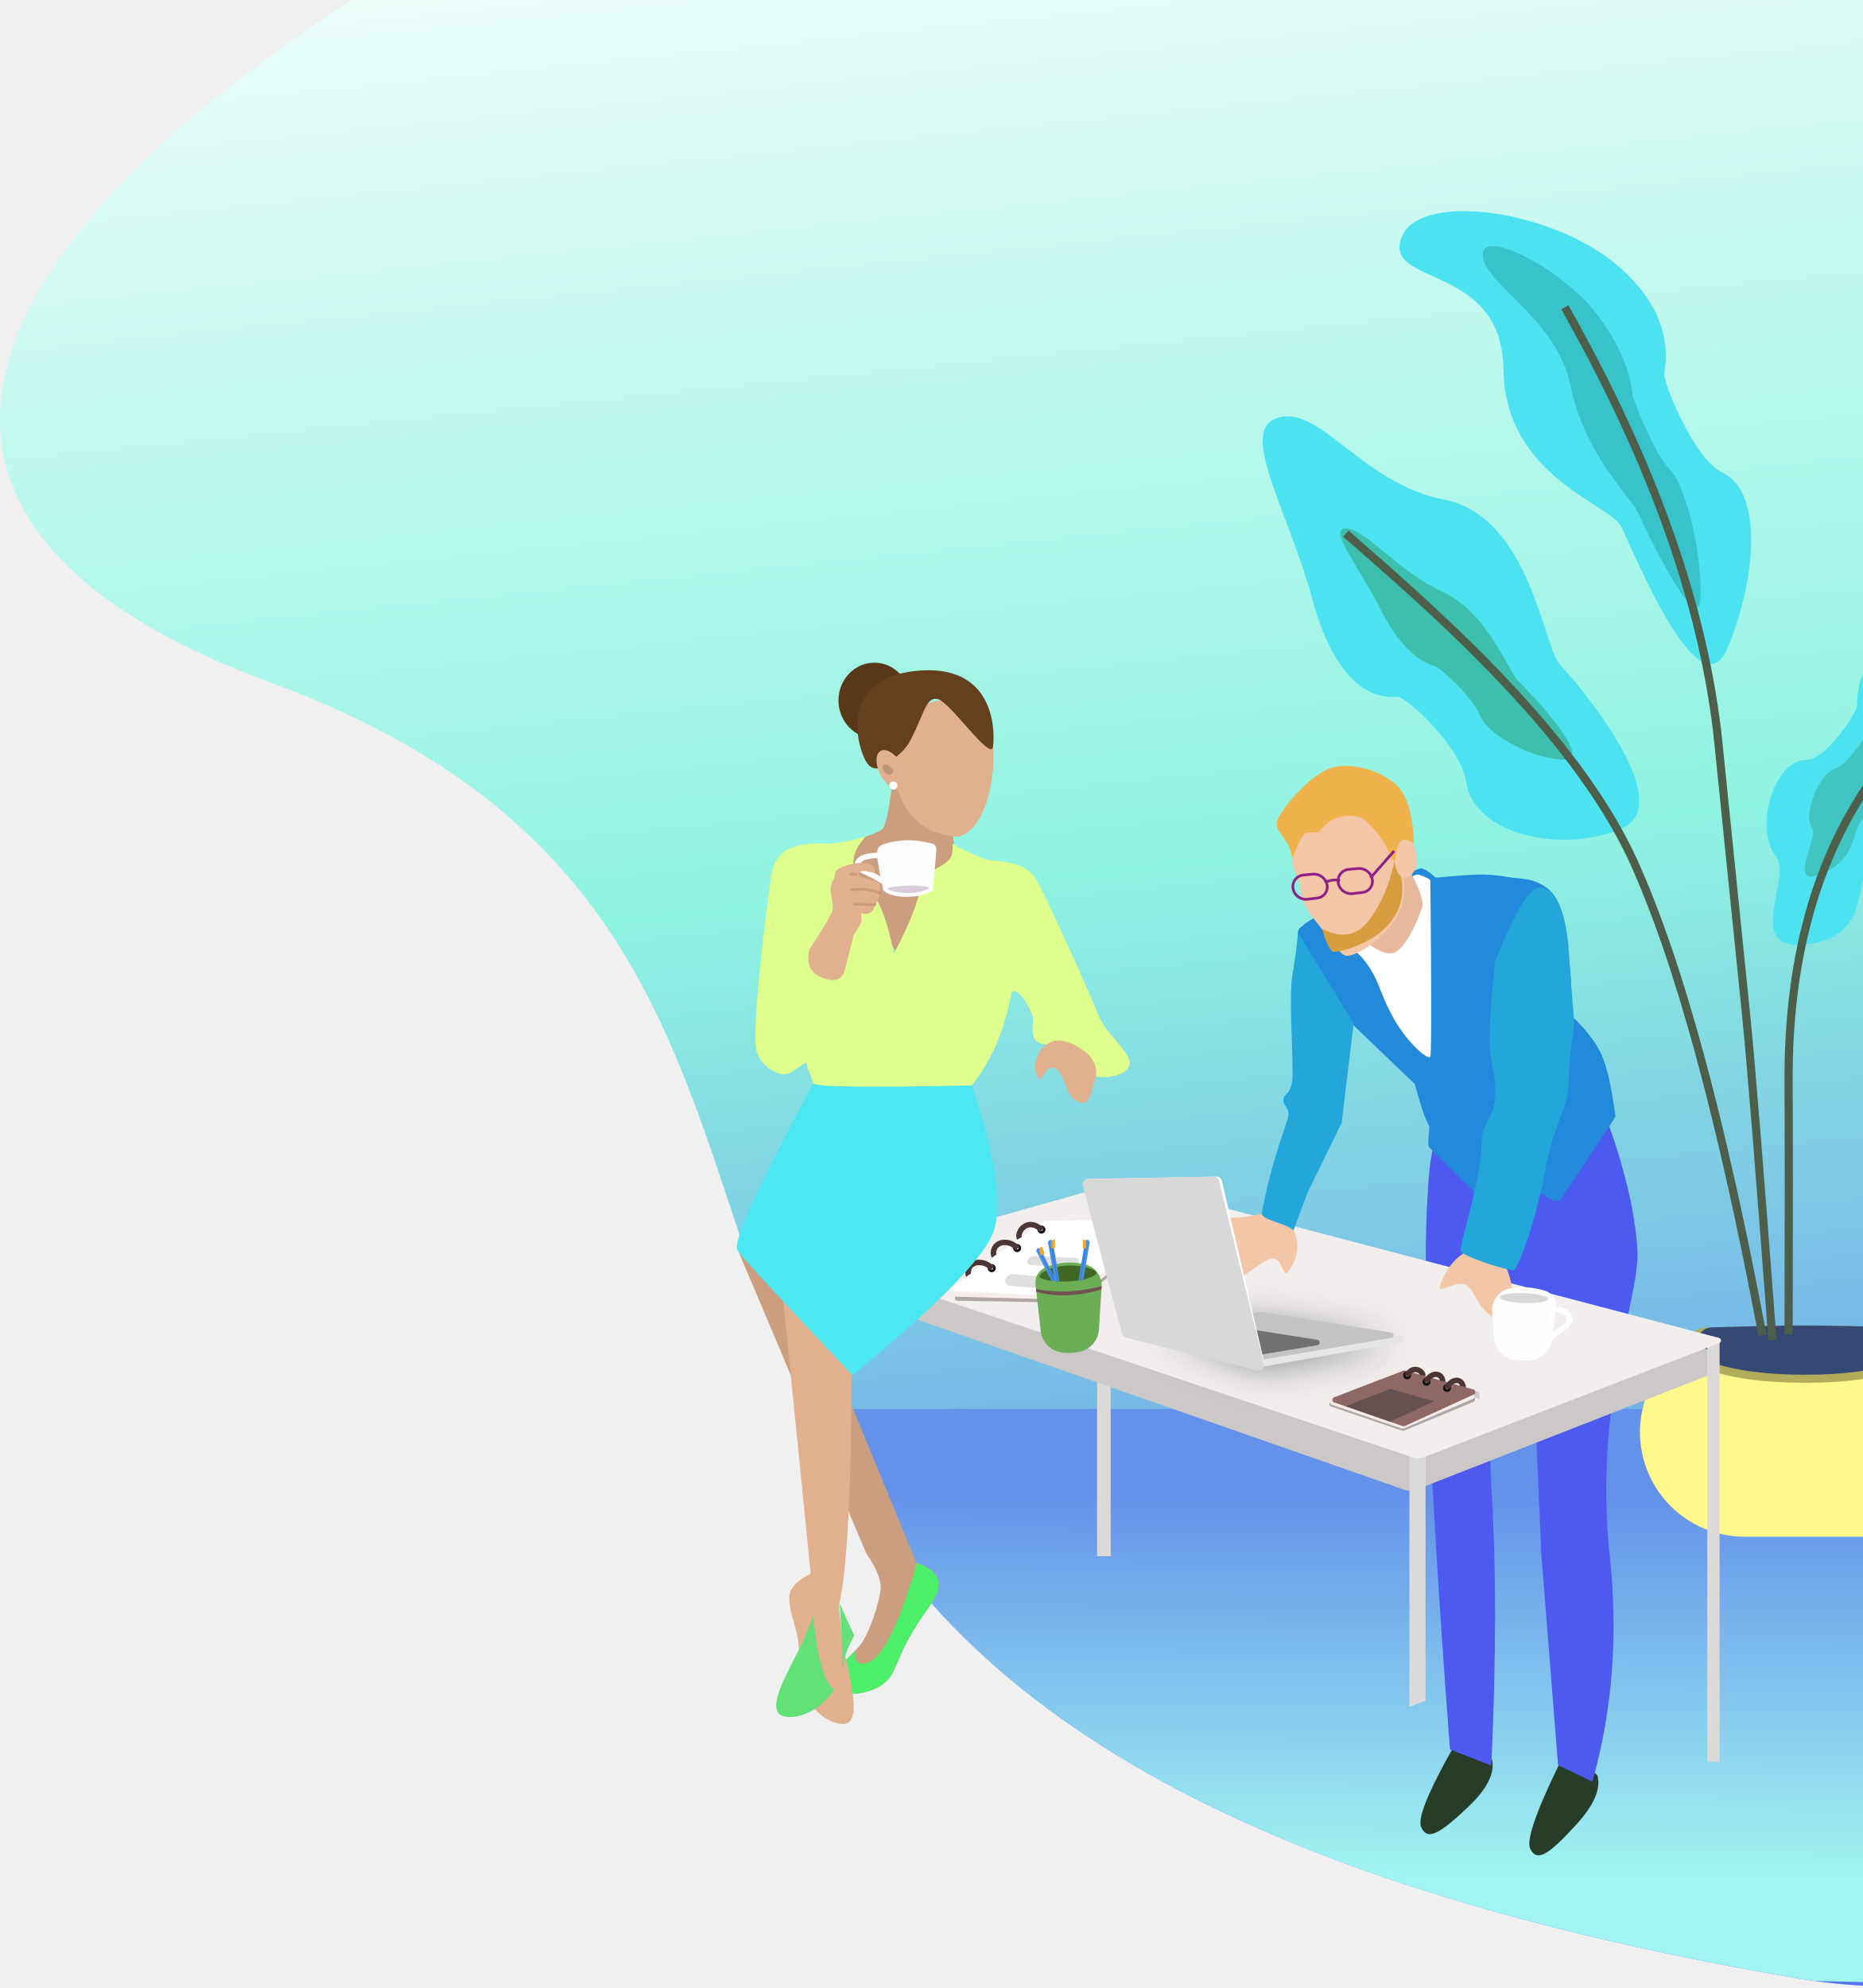
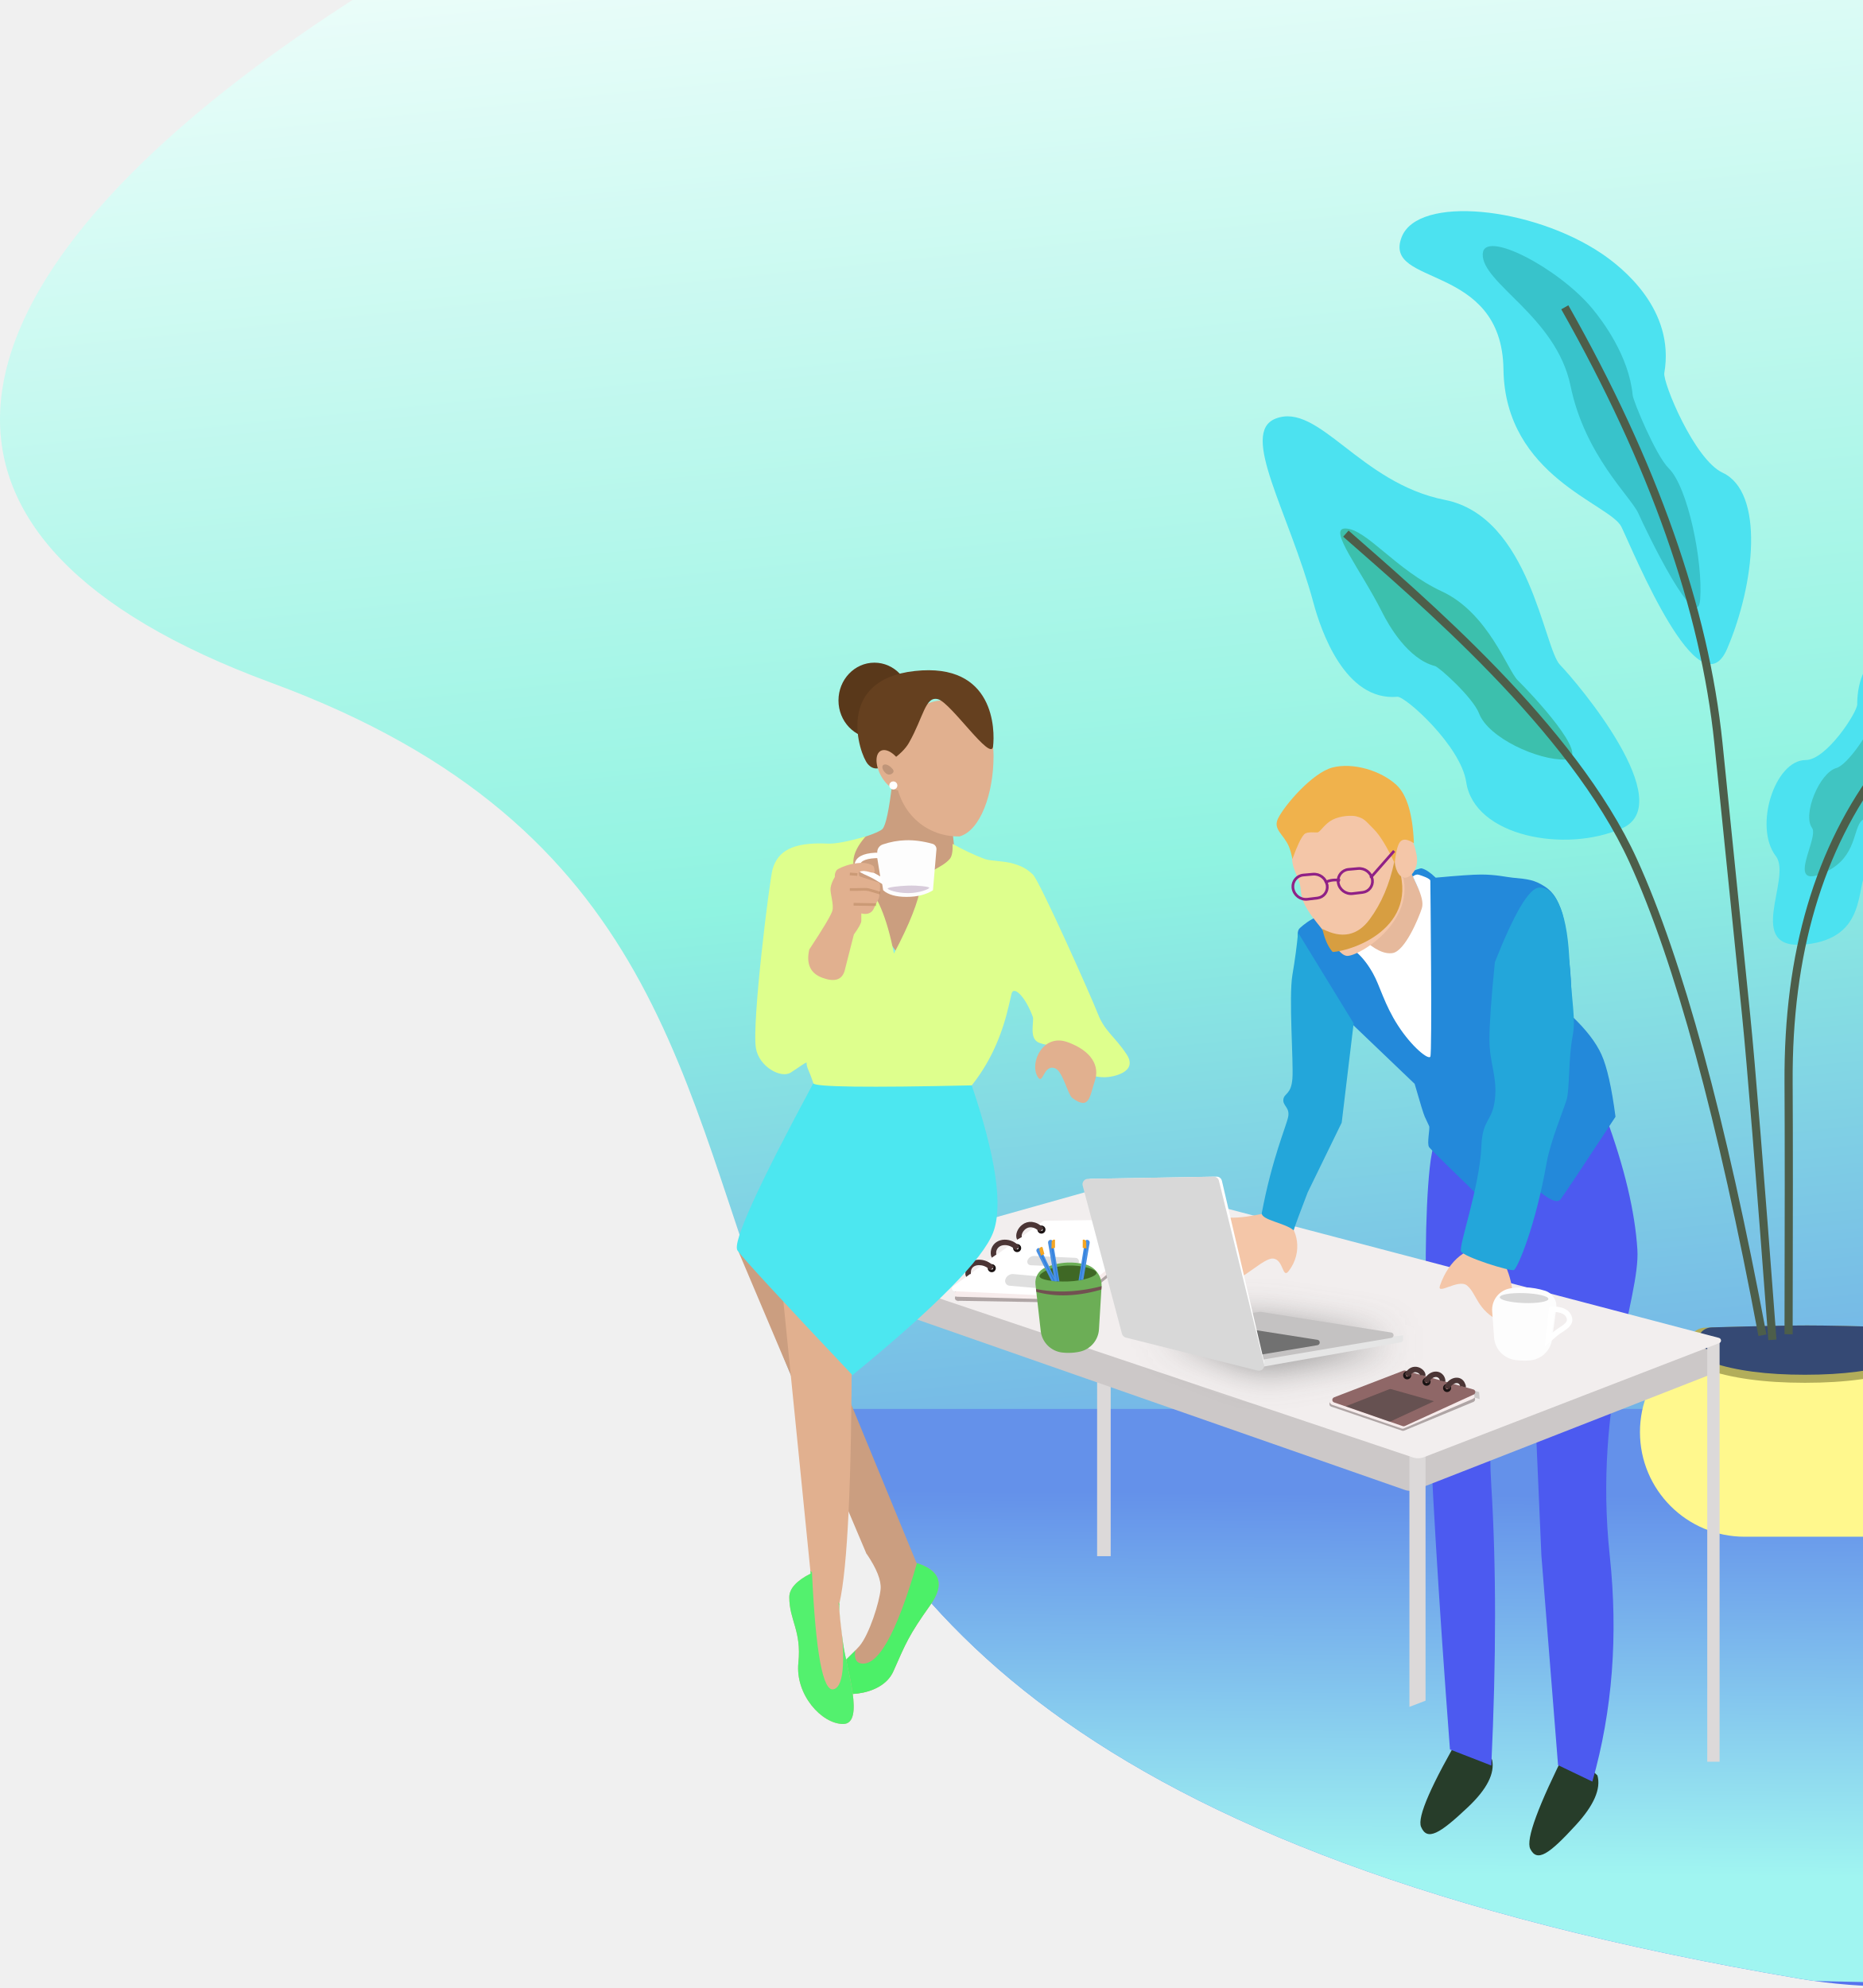
<svg xmlns="http://www.w3.org/2000/svg" xmlns:xlink="http://www.w3.org/1999/xlink" width="686px" height="732px" viewBox="0 0 686 732" version="1.1">
  <defs>
    <linearGradient x1="19.166%" y1="7.735%" x2="40.544%" y2="107.621%" id="linearGradient-1">
      <stop stop-color="#FFFFFF" offset="0%" />
      <stop stop-color="#8FF3E1" offset="45.096%" />
      <stop stop-color="#4C5AF0" offset="100%" />
    </linearGradient>
    <path d="M566.955,0.796 C661.784,-16.504 814.017,254.242 1072.037,220.221 C1633.424,146.201 1441.899,341.422 1676.313,391.566 C2056.284,472.848 1798.261,629.721 1690.659,723.697 C1583.057,817.672 1636.133,983.324 1361.502,824.392 C1086.871,665.459 859.228,927.036 662.39,893.526 C121.849,801.502 388.895,522.849 99.905,416.405 C-188.413,310.209 203.103,67.174 566.955,0.796 Z" id="path-2" />
    <linearGradient x1="51.607%" y1="75.664%" x2="54.798%" y2="14.544%" id="linearGradient-4">
      <stop stop-color="#A0F5F1" offset="0%" />
      <stop stop-color="#6491EA" offset="100%" />
    </linearGradient>
    <path d="M39.081,56.088 C41.482,55.037 42.397,50.093 45.975,41.308 C49.419,32.851 48.62,30.238 48.027,27.078 C47.137,22.332 50.341,17.874 45.658,11.749 C41.604,6.447 36.455,4.419 29.516,4.433 C18.599,4.455 13.772,9.247 10.9,30.087 C8.027,50.927 35.105,57.83 39.081,56.088 Z" id="path-5" />
    <filter x="-20.7%" y="-128.5%" width="142.5%" height="356.8%" filterUnits="objectBoundingBox" id="filter-7">
      <feGaussianBlur stdDeviation="7" in="SourceGraphic" />
    </filter>
    <path d="M6.618,0.611 C8.784,0.131 10.895,-0.066 12.952,0.019 C15.649,0.131 18.333,0.733 21.004,1.825 L21.004,1.825 C23.489,2.84 24.997,5.383 24.697,8.05 L22.766,25.208 C22.299,29.361 19.034,32.646 14.884,33.139 C14.156,33.225 13.388,33.268 12.581,33.268 C11.057,33.268 9.624,33.114 8.281,32.806 L8.281,32.806 C4.389,31.913 1.55,28.562 1.31,24.576 L0.364,8.904 C0.127,4.978 2.778,1.462 6.618,0.611 Z" id="path-8" />
    <path d="M2.301,0.351 L2.301,0.351 C2.799,0.352 3.202,0.757 3.201,1.255 C3.201,1.258 3.201,1.262 3.2,1.265 L3.028,13.324 L1.513,14.284 L1.397,1.261 C1.393,0.763 1.793,0.356 2.291,0.351 C2.295,0.351 2.298,0.351 2.301,0.351 Z" id="path-10" />
    <path d="M2.531,0.434 L2.531,0.434 C3.047,0.448 3.461,0.863 3.472,1.379 L3.776,15.086 L2.096,15.725 L1.64,1.329 C1.625,0.85 2.001,0.449 2.481,0.434 C2.498,0.433 2.514,0.433 2.531,0.434 Z" id="path-12" />
    <path d="M2.494,0.431 L2.494,0.431 C3.009,0.444 3.423,0.86 3.434,1.376 L3.744,15.701 L2.027,16.116 L1.6,1.326 C1.586,0.845 1.964,0.444 2.445,0.431 C2.461,0.43 2.478,0.43 2.494,0.431 Z" id="path-14" />
    <path d="M49.691,14.101 L73.814,0.098 L26.576,111.644 L26.512,111.635 C22.829,117.079 21.121,121.389 21.39,124.565 C21.793,129.344 25.581,141.374 29.215,145.6 C32.85,149.827 42.125,157.021 40.577,160.781 C39.028,164.541 21.187,165.01 16.682,154.845 C12.176,144.679 11.183,141.819 3.083,130.457 C-2.318,122.883 -0.622,117.724 8.169,114.978 L49.691,14.101 Z" id="path-16" />
    <path d="M1.376,33.028 C1.403,84.148 2.919,116.263 5.924,129.374 C6.255,130.819 5.254,139.144 4.566,144.196 C3.323,153.328 -3.571,173.785 4.566,173.785 C12.421,173.785 22.251,163.014 21.035,151.237 C19.82,139.459 24.378,135.591 24.378,127.12 C24.378,123.963 21.756,121.06 16.512,118.41 L28.377,-4.54747351e-13 L1.376,33.028 Z" id="path-18" />
  </defs>
  <g id="Page-1" stroke="none" stroke-width="1" fill="none" fill-rule="evenodd">
    <g id="Custom-Preset-Copy-17" transform="translate(-338, 0)">
      <g id="illustration" transform="translate(1276.5, 283.5) scale(-1, 1) translate(-1276.5, -283.5) translate(338, -165)">
        <g id="Rectangle" transform="translate(938.5, 448.5) scale(-1, 1) translate(-938.5, -448.5) ">
          <mask id="mask-3" fill="white">
            <use xlink:href="#path-2" />
          </mask>
          <use id="Mask" fill="url(#linearGradient-1)" xlink:href="#path-2" />
          <polygon fill="url(#linearGradient-4)" mask="url(#mask-3)" points="-162.516 683.779 1412.191 683.779 1476.15 911.281 -162.516 877.117" />
        </g>
        <g id="plant" transform="translate(1113, 211)">
          <g id="pot" transform="translate(38.92643, 442.0427)">
            <path d="M38.526,0.741 L82.651,0.741 C103.929,0.741 121.177,17.989 121.177,39.267 L121.177,39.267 C121.177,60.544 103.929,77.792 82.651,77.792 L38.526,77.792 C17.249,77.792 2.60569801e-15,60.544 0,39.267 L0,39.267 C-2.60569801e-15,17.989 17.249,0.741 38.526,0.741 Z" id="Rectangle" fill="#FFF88D" />
            <path d="M24.352,0.8 C40.379,0.267 52.129,0 59.602,0 C67.148,0 79.685,0.272 97.213,0.815 L97.213,0.815 C100.655,0.922 103.39,3.743 103.39,7.186 L103.39,7.186 C103.39,11.162 100.892,14.708 97.149,16.047 C87.704,19.426 75.46,21.115 60.416,21.115 C45.357,21.115 33.104,19.422 23.656,16.037 L23.656,16.037 C19.957,14.712 17.575,11.108 17.803,7.186 L17.803,7.186 C18.008,3.685 20.846,0.916 24.352,0.799 Z" id="Rectangle-Copy-6" fill="#B2AD5A" />
            <path d="M26.79,0.699 C41.765,0.233 52.728,0 59.679,0 C66.692,0 78.381,0.237 94.745,0.712 L94.745,0.712 C97.702,0.798 100.054,3.219 100.054,6.178 L100.054,6.178 C100.054,9.558 97.905,12.564 94.707,13.657 C85.944,16.653 74.519,18.152 60.43,18.152 C46.33,18.152 34.898,16.651 26.133,13.651 L26.133,13.651 C22.974,12.569 20.929,9.509 21.137,6.178 L21.137,6.178 C21.326,3.166 23.774,0.793 26.79,0.699 Z" id="Rectangle-Copy-7" fill="#354974" />
          </g>
          <g id="leafs">
            <g id="Group-5" transform="translate(0, 160)">
              <path d="M48.533,144.395 C64.313,161.326 68.258,129.06 78.132,127.076 C91.368,124.417 101.718,100.66 93.079,93.15 C87.327,88.15 90.277,67.455 92.2,65.242 C104.906,50.627 96.661,36.981 93.058,32.243 C81.051,16.46 77.104,-5.306 66.136,3.857 C53.211,14.654 62.673,20.207 47.322,37.866 C31.972,55.525 64.165,46.939 48.217,72.974 C32.27,99.009 49.828,102.624 49.392,108.916 C48.896,116.071 32.752,127.465 48.533,144.395 Z" id="Oval-Copy" fill="#4CE2F0" transform="translate(70.26987, 75.48585) rotate(-41) translate(-70.26987, -75.48585) " />
              <path d="M60.406,119.69 C66.79,131.717 69.589,109.965 73.999,108.958 C79.909,107.608 85.246,91.849 81.693,86.458 C79.327,82.868 81.307,68.931 82.226,67.496 C88.298,58.018 85.121,48.478 83.692,45.141 C78.93,34.022 77.911,19.122 72.784,24.961 C66.742,31.841 70.721,35.933 63.386,47.385 C56.05,58.837 70.496,54.118 62.622,71.231 C54.748,88.344 62.353,91.399 61.954,95.653 C61.5,100.489 54.022,107.664 60.406,119.69 Z" id="Oval-Copy-2" fill="#D7DECE" style="mix-blend-mode: multiply;" transform="translate(71.82262, 73.47714) rotate(-41) translate(-71.82262, -73.47714) " />
            </g>
            <g id="leaf" transform="translate(176.2265, 112.0747) rotate(18) translate(-176.2265, -112.0747) translate(126.7265, 11.07475)">
              <path d="M60.557,194.433 C79.646,176.752 96.627,147.415 85.389,134.513 C77.906,125.922 78.733,95.237 80.732,92.249 C93.937,72.509 82.374,50.422 77.479,42.619 C61.169,16.623 24.537,-4.592 12.69,7.236 C-1.27,21.174 42.738,30.563 27.159,66.941 C11.58,103.319 42.956,128.181 43.252,137.595 C43.589,148.299 41.467,212.114 60.557,194.433 Z" id="Oval-Copy-3" fill="#4CE2F0" transform="translate(49.44997, 100.6931) scale(-1, 1) rotate(-6) translate(-49.44997, -100.6931) " />
              <path d="M52.156,173.436 C58.76,161.156 64.867,133.88 61.202,124.601 C58.761,118.423 59.334,96.702 60.036,94.611 C64.677,80.798 60.99,65.01 59.414,59.422 C54.165,40.806 34.857,16.416 30.75,24.643 C25.91,34.337 46.118,56.646 40.518,82.212 C34.918,107.778 44.228,128.517 44.238,135.188 C44.25,142.773 45.552,185.716 52.156,173.436 Z" id="Oval-Copy-6" fill="#BCDCD8" style="mix-blend-mode: multiply;" transform="translate(46.14893, 99.31449) scale(-1, 1) rotate(-6) translate(-46.14893, -99.31449) " />
            </g>
            <g id="Group-6" transform="translate(233.5, 189) rotate(13) translate(-233.5, -189) translate(134, 87)">
              <path d="M120.436,196.423 C139.752,184.351 153.423,153.016 138.471,139.325 C128.514,130.208 124.754,102.99 126.602,100.712 C138.811,85.661 122.072,63.711 115.223,55.8 C92.404,29.441 78.583,-1.955 66.727,6.301 C52.756,16.029 69.101,45.263 56.708,74.698 C44.316,104.134 81.556,135.326 83.344,143.783 C85.378,153.399 101.12,208.495 120.436,196.423 Z" id="Oval-Copy-4" fill="#4CE2F0" transform="translate(99.50428, 101.5497) rotate(43) translate(-99.50428, -101.5497) " />
              <path d="M106.479,164.394 C112.423,156.207 115.747,136.399 110.254,128.571 C106.596,123.358 104.294,106.77 104.819,105.296 C108.288,95.558 101.882,82.722 99.302,78.128 C90.707,62.821 84.904,44.062 81.288,49.606 C77.028,56.14 83.585,73.471 80.612,92.061 C77.639,110.65 91.208,128.36 92.129,133.489 C93.176,139.322 100.536,172.58 106.479,164.394 Z" id="Oval-Copy-5" fill="#C9D9B8" style="mix-blend-mode: multiply;" transform="translate(96.42467, 107.1471) rotate(43) translate(-96.42467, -107.1471) " />
            </g>
            <path d="M105.372,445.27 C105.259,402.565 105.259,371.652 105.372,352.532 C105.654,305.073 94.197,266.229 71,236" id="Path-56" stroke="#4D5E4A" stroke-width="3" />
            <path d="M111.328,447.343 C115.953,385.71 119.173,345.93 120.986,328.004 C125.071,287.627 128.48,254.149 131.215,227.571 C136.293,178.218 155.147,124.742 187.776,67.145" id="Path-57" stroke="#4D5E4A" stroke-width="3" />
            <path d="M115,445.637 C129.977,365.942 145.829,307.729 162.555,271 C185,221.714 241.436,174.236 268.401,150.491" id="Path-55" stroke="#4D5E4A" stroke-width="3" />
          </g>
        </g>
        <rect id="Rectangle-Copy-3" fill="#DCD9D9" x="1468" y="601" width="5" height="137" />
        <rect id="Rectangle-Copy-4" fill="#DCD9D9" x="1570" y="631" width="5" height="137" />
        <g id="shoes" transform="translate(1286, 800)" fill="#273D2A">
          <path d="M9.266,36.078 C16.94,48.611 20.676,52.457 24.127,47.936 C26.428,44.921 24.321,31.89 17.806,8.843 L4.991,16.684 C2.725,21.259 4.15,27.723 9.266,36.078 Z" id="Path-58" transform="translate(14.48778, 29.30234) rotate(-11) translate(-14.48778, -29.30234) " />
          <path d="M48.452,29.252 C56.015,41.549 59.728,45.299 63.268,40.749 C65.629,37.715 63.683,24.822 57.433,2.069 L44.409,10.083 C42.062,14.663 43.41,21.053 48.452,29.252 Z" id="Path-58-Copy" transform="translate(53.76488, 22.34161) rotate(-15) translate(-53.76488, -22.34161) " />
        </g>
        <path d="M1285.652,576.243 C1278.806,594.831 1274.939,611.116 1274.053,625.096 C1272.926,642.861 1290.322,680.786 1284.228,737.794 C1281.087,767.188 1283.221,794.923 1290.63,821 L1303.264,814.938 L1309.395,737.794 L1313.52,642.956 C1324.913,659.455 1329.688,682.485 1327.845,712.044 C1326.002,741.603 1326.002,775.948 1327.845,815.078 L1343.07,809.159 C1351.45,698.622 1353.932,627.234 1350.516,594.995 C1347.1,562.755 1325.479,556.505 1285.652,576.243 Z" id="pants" fill="#4C5AF0" />
        <g id="table" transform="translate(1241, 600)">
          <path d="M7.047,71.479 L114.547,113.522 C115.881,114.044 117.359,114.071 118.711,113.599 L311.615,46.198 C314.743,45.105 316.393,41.683 315.3,38.555 C314.63,36.637 313.036,35.189 311.063,34.706 L223.467,13.254 C222.562,13.032 221.618,13.024 220.709,13.231 L7.047,61.837 L7.047,71.479 Z" id="Path-51-Copy" fill="#CCC8C8" />
          <path d="M114.022,94.494 L114.022,94.494 C115.661,94.494 116.989,95.822 116.989,97.461 L116.989,193.481 L111.055,191.206 L111.055,97.461 C111.055,95.822 112.383,94.494 114.022,94.494 Z" id="Rectangle" fill="#DCD9D9" />
          <rect id="Rectangle-Copy-2" fill="#DCD9D9" transform="translate(5.049584, 136.0245) scale(-1, 1) translate(-5.049584, -136.0245) " x="2.776" y="58.364" width="4.546" height="155.322" />
          <path d="M2.884,59.529 L111.656,101.544 C112.961,102.048 114.401,102.081 115.728,101.635 L310.55,36.206 C313.691,35.152 315.383,31.75 314.328,28.608 C313.696,26.727 312.174,25.28 310.264,24.743 L223.829,0.442 C222.801,0.152 221.714,0.143 220.68,0.415 L2.99,57.629 C2.456,57.769 2.137,58.316 2.277,58.85 C2.359,59.161 2.585,59.413 2.884,59.529 Z" id="Path-51" fill="#F2EEEE" />
        </g>
        <g id="beard-man" transform="translate(1282, 447)">
          <path d="M59.271,203.939 C68.638,207.541 63.275,197.34 62.979,193.102 C62.682,188.863 58.493,177.141 52.001,177.144 C45.509,177.147 38.94,182.41 36.218,192.311 C35.132,196.259 42.703,189.324 46.076,191.593 C49.884,194.155 50.327,200.5 59.271,203.939 Z" id="left-hand" fill="#F4C6A8" transform="translate(50.44324, 190.9197) scale(-1, 1) rotate(4) translate(-50.44324, -190.9197) " />
          <path d="M135.43,189.617 C141.503,181.559 156.13,180.192 147.225,173.965 C138.32,167.738 137.162,161.525 130.687,161.502 C124.211,161.48 117.362,167.306 117.393,176.025 C117.407,180.121 121.461,173.676 124.835,175.965 C128.643,178.549 129.577,197.384 135.43,189.617 Z" id="right-hand" fill="#F4C6A8" transform="translate(133.7102, 176.4924) rotate(-37) translate(-133.7102, -176.4924) " />
          <path d="M96.554,95.586 L116.616,65.762 C117.329,62.942 117.329,61.029 116.616,60.022 C116.426,59.752 114.263,57.785 111.929,56.494 C101.185,50.549 73.259,37.344 71.517,37.738 C70.103,38.059 68.369,39.202 66.316,41.167 C58.22,40.41 52.679,40.025 49.691,40.014 C44.145,39.994 40.142,40.973 38.014,41.167 C32.242,41.691 29.947,42.002 26.255,44.358 C22.563,46.715 21.414,49.81 20.359,52.435 C18.26,57.655 18.767,63.01 17.932,67.097 C16.677,73.238 16.147,81.531 16.342,91.975 C10.978,97.04 7.282,101.826 5.254,106.335 C3.226,110.843 1.511,118.465 0.108,129.201 C11.93,147.215 18.68,157.355 20.359,159.622 C22.038,161.888 27.639,158.06 37.164,148.136 L44.682,164.043 C60.098,149.118 68.116,141.236 68.734,140.399 C69.662,139.143 68.341,133.454 68.734,132.64 C69.128,131.826 69.662,130.68 70.339,129.201 C70.791,128.215 72.036,124.174 74.073,117.079 L96.554,95.586 Z" id="sweater" fill="#2389DA" />
          <polygon id="neck" fill="#E6B99C" points="75.466 39.138 70.611 49.577 73.038 67.419 88 75.266 104.477 59.22" />
          <g id="Path-47" transform="translate(67.92345, 12.22662)">
            <path d="M6.813,28.508 C6.029,27.877 5.312,27.657 4.661,27.85 C3.684,28.138 0.368,29.221 0.368,30.066 C0.368,30.91 -0.354,93.582 0.368,94.849 C1.091,96.116 7.202,91.236 12.293,83.359 C17.384,75.482 18.859,68.849 21.538,64.097 C23.323,60.929 25.288,58.397 27.431,56.501 L25.343,51.347 C21.001,55.41 17.307,57.194 14.261,56.7 C9.692,55.959 4.661,43.871 3.495,40.208 C2.868,38.241 3.596,35.456 5.398,31.592 C5.688,30.97 6.16,29.942 6.813,28.508 Z" id="Path-48" fill="#FFFFFF" />
            <mask id="mask-6" fill="white">
              <use xlink:href="#path-5" />
            </mask>
            <use id="Mask" fill="#F4C6A8" transform="translate(29.62013, 30.38982) rotate(17) translate(-29.62013, -30.38982) " xlink:href="#path-5" />
            <path d="M13.434,22.884 C13.575,23.033 13.656,23.152 13.675,23.241 C15.413,31.356 18.364,38.418 22.753,44.333 C27.214,50.346 33.003,51.5 40.12,47.795 C38.732,54.155 36.091,57.86 32.196,58.91 C26.353,60.485 23.114,57.19 18.83,53.535 C14.545,49.881 10.31,41.286 8.958,37.563 C7.606,33.84 9.5,31.711 10.299,29.092 C10.831,27.347 11.876,25.277 13.434,22.884 Z" fill="#D79E41" mask="url(#mask-6)" />
          </g>
          <path d="M77.571,41.191 C79.735,41.191 81.489,37.873 81.489,33.781 C81.488,29.688 79.733,26.371 77.569,26.37 C75.405,26.37 74.58,27.262 73.409,32.536 C72.239,37.81 75.407,41.19 77.571,41.191 Z" id="Oval" fill="#F4C6A8" transform="translate(77.32296, 33.78044) rotate(-1) translate(-77.32296, -33.78044) " />
          <path d="M119.08,34.297 C119.5,32.224 119.965,30.618 120.472,29.48 C122.41,25.132 126.315,23.343 124.374,19.376 C122.006,14.537 111.739,2.519 104.303,0.594 C96.867,-1.332 86.515,1.687 80.753,7.051 C76.912,10.627 74.776,17.771 74.345,28.483 C76.479,27.073 78.074,26.801 79.131,27.67 C80.187,28.538 80.949,31.273 81.414,35.875 C84.249,29.812 86.802,25.634 89.073,23.342 C92.479,19.904 92.642,19.376 95.588,18.583 C97.131,18.167 101.293,18.294 104.303,19.832 C107.037,21.23 108.657,24.01 109.634,24.453 C110.181,24.702 113.603,24.007 114.74,25.194 C115.876,26.381 117.323,29.415 119.08,34.297 Z" id="Path-45" fill="#F0B24C" />
          <path d="M44.52,72.248 C37.373,54.219 31.966,45.08 28.298,44.831 C22.795,44.458 18.088,52.435 17.153,70.394 C16.217,88.353 14.628,92.922 15.924,99.665 C17.471,107.711 16.984,119.179 18.088,122.846 C19.192,126.513 24.095,138.374 25.464,146.127 C29.684,170.03 36.25,184.985 37.498,185.622 C38.745,186.26 56.01,180.838 56.981,178.768 C57.952,176.698 50.111,155.197 49.48,139.858 C49.069,129.879 45.498,131.124 44.52,122.846 C43.541,114.568 46.529,109.558 46.529,100.777 C46.529,94.923 45.859,85.413 44.52,72.248 Z" id="Path-49" fill="#23A6DA" />
          <path d="M116.996,61.402 C117.45,66.286 118.145,71.467 119.081,76.947 C120.486,85.167 118.642,109.048 119.081,115.091 C119.521,121.133 122.165,120.472 122.417,122.846 C122.669,125.22 119.977,125.761 120.639,129.201 C121.302,132.64 126.496,144.23 130.383,164.735 C130.383,167.275 121.666,168.327 118.622,171.023 C118.003,169.028 116.281,164.369 113.455,157.044 L100.932,131.366 L96.534,94.806 L116.996,61.402 Z" id="right-arm" fill="#23A6DA" />
          <g id="glasses" transform="translate(81.35885, 31.1223)" stroke="#8F2186">
            <path d="M13.065,6.817 L16.593,6.761 C18.933,6.724 20.86,8.591 20.898,10.931 C20.899,11.044 20.897,11.157 20.889,11.27 L20.889,11.27 C20.725,13.836 18.575,15.821 16.005,15.782 L12.288,15.725 C10.029,15.691 8.225,13.831 8.259,11.572 C8.261,11.472 8.266,11.372 8.275,11.273 L8.275,11.273 C8.496,8.78 10.563,6.857 13.065,6.817 Z" id="Rectangle" transform="translate(14.57837, 11.27154) rotate(6) translate(-14.57837, -11.27154) " />
            <path d="M29.712,8.897 L33.239,8.84 C35.579,8.803 37.507,10.67 37.544,13.01 C37.546,13.123 37.543,13.236 37.536,13.349 L37.536,13.349 C37.371,15.915 35.222,17.9 32.651,17.861 L28.935,17.805 C26.675,17.77 24.871,15.91 24.906,13.651 C24.907,13.551 24.912,13.451 24.921,13.352 L24.921,13.352 C25.142,10.859 27.21,8.936 29.712,8.897 Z" id="Rectangle-Copy-5" transform="translate(31.22491, 13.35079) rotate(6) translate(-31.22491, -13.35079) " />
            <path d="M20.17,10.943 C21.428,11.606 24.074,12.039 25.766,11.309" id="Path-2" transform="translate(22.96797, 11.31574) scale(1, -1) rotate(-12) translate(-22.96797, -11.31574) " />
            <path d="M8.998,10.139 L0.259,0.206 L8.998,10.139 Z" id="Path-53" />
          </g>
        </g>
        <g id="cup" transform="translate(1313.5, 652.5) scale(-1, 1) translate(-1313.5, -652.5) translate(1299, 639)">
          <path d="M7.185,0.378 C9.072,0.075 10.915,-0.046 12.716,0.016 C15.124,0.098 17.521,0.51 19.908,1.25 L19.908,1.25 C22.71,2.118 24.472,4.884 24.077,7.79 L22.529,19.163 C21.961,23.331 18.583,26.55 14.392,26.915 C13.743,26.972 13.063,27 12.352,27 C11.095,27 9.901,26.912 8.769,26.735 L8.769,26.735 C4.631,26.09 1.485,22.675 1.18,18.498 L0.476,8.859 C0.174,4.72 3.087,1.036 7.185,0.378 Z" id="Rectangle" fill="#FDFDFD" />
          <ellipse id="Oval" fill="#D8D8D8" transform="translate(12.22986, 3.965877) rotate(2) translate(-12.22986, -3.965877) " cx="12.23" cy="3.966" rx="8.951" ry="1.824" />
          <path d="M22.398,8.027 C26.208,8.027 28.385,9.149 28.929,11.393 C29.42,13.413 27.277,14.688 25.044,16.134 C24.299,16.617 22.992,17.684 21.123,19.338 L22.398,8.027 Z" id="Path-40-Copy" stroke="#FFFFFF" stroke-width="2" />
        </g>
        <g id="notebook" transform="translate(1486.46, 629.1192) rotate(21) translate(-1486.46, -629.1192) translate(1443.46, 612.1192)">
          <polygon id="Path" fill="#CDCACA" points="41.067 2.775 83.359 13.779 83.694 17.562 40.268 5.887" />
          <path d="M1.366,19.905 L42.668,33.557 C42.892,33.631 43.136,33.623 43.356,33.535 L83.724,17.263 C84.237,17.056 84.484,16.473 84.278,15.961 C84.16,15.669 83.912,15.45 83.608,15.369 L44.216,4.889 C44.034,4.84 43.842,4.844 43.663,4.9 L1.384,18 C0.857,18.164 0.561,18.724 0.725,19.252 C0.821,19.56 1.059,19.804 1.366,19.905 Z" id="Path-50-Copy-3" fill="#AFA5A5" />
          <path d="M2.141,19.068 L42.628,32.48 C42.856,32.556 43.104,32.546 43.326,32.454 L83.415,15.789 C83.925,15.577 84.166,14.991 83.954,14.481 C83.835,14.194 83.589,13.979 83.288,13.899 L43.856,3.408 C43.667,3.358 43.468,3.364 43.282,3.426 L2.139,17.17 C1.615,17.345 1.332,17.912 1.507,18.436 C1.607,18.735 1.842,18.969 2.141,19.068 Z" id="Path-50-Copy-2" fill="#F7ECEC" />
          <path d="M3.117,17.936 L42.906,31.121 C43.141,31.199 43.396,31.187 43.622,31.088 L83.522,13.579 C84.028,13.357 84.258,12.767 84.036,12.262 C83.913,11.983 83.671,11.775 83.377,11.697 L43.873,1.187 C43.674,1.134 43.463,1.144 43.27,1.216 L3.086,16.049 C2.568,16.24 2.303,16.815 2.494,17.333 C2.599,17.618 2.829,17.84 3.117,17.936 Z" id="Path-50-Copy-4" fill="#FFFFFF" />
          <g id="Group" transform="translate(67.11216, 6.304986)">
            <ellipse id="Oval" stroke="#191212" cx="0.556" cy="4.265" rx="1" ry="1" />
            <path d="M0.471,4.445 C1.682,0.689 6.745,-1.315 8.831,1.797 C9.016,2.073 9.624,3.391 9.562,3.621" id="Path-61" stroke="#4B3535" stroke-width="2" />
          </g>
          <path d="M45.191,23.211 L60.998,15.458 C62.19,14.873 63.627,15.184 64.47,16.208 L64.47,16.208 C65.096,16.968 64.988,18.093 64.227,18.719 C64.119,18.808 64,18.884 63.874,18.946 L47.91,26.712 C46.751,27.277 45.354,26.952 44.562,25.933 L44.562,25.933 C43.952,25.148 44.094,24.016 44.88,23.406 C44.977,23.331 45.081,23.265 45.191,23.211 Z" id="Rectangle" fill="#DFDFDF" />
          <path d="M37.504,18.072 L51.404,11.99 C52.415,11.547 53.596,11.795 54.344,12.606 L54.344,12.606 C54.835,13.137 54.802,13.966 54.271,14.456 C54.163,14.556 54.039,14.637 53.904,14.695 L39.867,20.788 C38.885,21.214 37.741,20.955 37.038,20.148 L37.038,20.148 C36.559,19.599 36.616,18.765 37.166,18.286 C37.267,18.198 37.381,18.126 37.504,18.072 Z" id="Rectangle-Copy-8" fill="#DFDFDF" />
          <g id="Group-Copy" transform="translate(55.73425, 2.742708)">
            <ellipse id="Oval" stroke="#191212" cx="0.556" cy="4.265" rx="1" ry="1" />
            <path d="M0.471,4.445 C1.664,0.745 6.378,-1.131 8.762,1.772 C9.27,2.39 9.66,3.514 9.551,3.979" id="Path-61" stroke="#4B3535" stroke-width="2" />
          </g>
          <g id="Group-Copy-2" transform="translate(44.93781, 0.334643)">
            <ellipse id="Oval" stroke="#191212" cx="0.556" cy="3.523" rx="1" ry="1" />
            <path d="M0.471,3.703 C3.663,-2.967 9.61,1.222 9.259,3.641" id="Path-61" stroke="#4B3535" stroke-width="2" />
          </g>
        </g>
        <g id="computer" transform="translate(1360, 598)">
          <path d="M7.801,62.687 L52.648,70.365 C52.827,70.396 53.01,70.377 53.179,70.312 L85.843,57.614 C86.358,57.414 86.613,56.834 86.413,56.32 C86.27,55.952 85.925,55.703 85.531,55.683 L53.02,54.058 C52.954,54.055 52.888,54.058 52.824,54.068 L7.824,60.712 C7.277,60.792 6.9,61.301 6.981,61.847 C7.044,62.275 7.375,62.614 7.801,62.687 Z" id="shadow" fill="#808080" filter="url(#filter-7)" />
          <path d="M1.141,61.247 L51.419,70.14 C51.576,70.168 51.738,70.158 51.89,70.11 L76.95,62.327 C77.478,62.163 77.773,61.603 77.609,61.076 C77.512,60.765 77.271,60.521 76.961,60.421 L52.98,52.674 C52.834,52.627 52.678,52.614 52.525,52.637 L6.82,59.469 L0.316,58.687 L0.316,60.263 C0.316,60.748 0.664,61.163 1.141,61.247 Z" id="highlight" fill="#E5E5E5" />
          <path d="M4.656,59.621 L51.637,67.556 C51.759,67.576 51.884,67.574 52.006,67.549 L97.94,58.088 C98.481,57.976 98.829,57.448 98.718,56.907 C98.632,56.491 98.294,56.175 97.873,56.117 L53.067,50.026 C52.97,50.013 52.872,50.014 52.776,50.03 L4.666,57.647 C4.121,57.733 3.749,58.245 3.835,58.791 C3.902,59.215 4.233,59.549 4.656,59.621 Z" id="Path-50" fill="#C4C2C2" />
          <path d="M31.848,62.305 L54.542,66.102 C54.663,66.122 54.786,66.12 54.907,66.096 L77.166,61.554 C77.707,61.444 78.056,60.915 77.945,60.374 C77.86,59.957 77.521,59.64 77.099,59.583 L55.468,56.67 C55.372,56.657 55.275,56.658 55.179,56.673 L31.858,60.331 C31.313,60.417 30.94,60.928 31.026,61.474 C31.092,61.899 31.424,62.234 31.848,62.305 Z" id="Path-50-Copy" fill="#717171" />
          <path d="M53.907,-0.405 L101.274,10.981 C101.989,11.153 102.552,11.703 102.74,12.413 L117.194,66.917 C117.477,67.984 116.841,69.079 115.774,69.363 C115.618,69.404 115.457,69.426 115.296,69.429 L69.029,70.244 C68.087,70.261 67.26,69.617 67.046,68.699 L51.492,1.994 C51.241,0.918 51.91,-0.157 52.986,-0.408 C53.289,-0.479 53.605,-0.478 53.907,-0.405 Z" id="Rectangle" fill="#FFFFFF" transform="translate(84.40173, 35.24388) scale(1, -1) translate(-84.40173, -35.24388) " />
          <path d="M53.923,-0.449 L102.406,11.7 C103.113,11.877 103.667,12.424 103.854,13.127 L118.311,67.644 C118.594,68.711 117.958,69.806 116.89,70.09 C116.735,70.131 116.574,70.153 116.413,70.156 L70.125,70.972 C69.192,70.988 68.371,70.357 68.148,69.451 L51.496,1.97 C51.231,0.898 51.886,-0.186 52.958,-0.451 C53.275,-0.529 53.607,-0.528 53.923,-0.449 Z" id="Rectangle-Copy" fill="#D8D8D8" transform="translate(84.98672, 35.60737) scale(1, -1) translate(-84.98672, -35.60737) " />
        </g>
        <g id="pencil-cup" transform="translate(1471, 621)">
          <g id="Rectangle" transform="translate(0, 8.871579)">
            <mask id="mask-9" fill="white">
              <use xlink:href="#path-8" />
            </mask>
            <use id="Mask" fill="#6CAE56" xlink:href="#path-8" />
            <path d="M-1.094,8.308 C8.222,10.934 16.974,11.368 25.161,9.611 C37.442,6.975 36.686,7.1 25.161,10.573 C17.478,12.889 8.848,12.568 -0.729,9.611 L-1.094,8.308 Z" fill="#725151" mask="url(#mask-9)" />
          </g>
          <path d="M12.702,15.847 C18.342,15.85 23.247,14.827 23.247,13.569 C23.246,12.31 18.417,9.98 12.778,9.977 C7.139,9.974 2.204,11.776 2.204,13.035 C2.205,14.293 7.063,15.844 12.702,15.847 Z" id="Oval-Copy-7" fill="#3F6825" transform="translate(12.72549, 12.91205) rotate(2) translate(-12.72549, -12.91205) " />
          <g id="pencil" transform="translate(20.95636, 10.12178) rotate(15) translate(-20.95636, -10.12178) translate(18.45636, 2.621781)">
            <mask id="mask-11" fill="white">
              <use xlink:href="#path-10" />
            </mask>
            <use id="Mask" fill="#4A90E2" transform="translate(2.298967, 7.317368) rotate(11) translate(-2.298967, -7.317368) " xlink:href="#path-10" />
            <polygon id="Rectangle" fill="#F5A623" mask="url(#mask-11)" points="1.823 -0.37 4.741 -0.37 4.741 3.696 1.823 3.151" />
            <polygon id="Rectangle" fill="#D8D8D8" style="mix-blend-mode: color-burn;" transform="translate(1.923025, 8.412782) rotate(11) translate(-1.923025, -8.412782) " points="1.741 2.892 2.105 2.893 2.098 13.758 1.742 13.933" />
          </g>
          <g id="pencil-copy" transform="translate(6.481066, 8) scale(-1, 1) translate(-6.481066, -8) translate(3.481066, 0)">
            <mask id="mask-13" fill="white">
              <use xlink:href="#path-12" />
            </mask>
            <use id="Mask" fill="#4A90E2" transform="translate(2.707809, 8.079132) rotate(11) translate(-2.707809, -8.079132) " xlink:href="#path-12" />
            <polygon id="Rectangle" fill="#F5A623" mask="url(#mask-13)" points="2.188 -0.37 5.105 -0.37 5.105 4.066 2.188 3.471" />
            <polygon id="Rectangle" fill="#D8D8D8" style="mix-blend-mode: color-burn;" transform="translate(2.296909, 9.400987) rotate(11) translate(-2.296909, -9.400987) " points="1.989 3.285 2.356 3.295 2.605 15.402 2.262 15.517" />
          </g>
          <g id="pencil-copy-2" transform="translate(15.31557, 0)">
            <mask id="mask-15" fill="white">
              <use xlink:href="#path-14" />
            </mask>
            <use id="Mask" fill="#4A90E2" transform="translate(2.671914, 8.273056) rotate(11) translate(-2.671914, -8.273056) " xlink:href="#path-14" />
            <polygon id="Rectangle" fill="#F5A623" mask="url(#mask-15)" points="2.188 -0.37 5.105 -0.37 5.105 4.066 2.188 3.471" />
            <polygon id="Rectangle" fill="#D8D8D8" style="mix-blend-mode: color-burn;" transform="translate(2.258375, 9.613393) rotate(11) translate(-2.258375, -9.613393) " points="1.948 3.281 2.315 3.291 2.569 15.865 2.232 15.946" />
          </g>
        </g>
        <g id="lady" transform="translate(1461, 409)">
          <g id="legs" transform="translate(69.63589, 216.5295)">
            <g id="Path-4" transform="translate(0.696359, 0)">
              <mask id="mask-17" fill="white">
                <use xlink:href="#path-16" />
              </mask>
              <use id="Mask" fill="#CB9E80" xlink:href="#path-16" />
              <path d="M6.402,109.284 C14.361,138.554 21.676,152.792 28.346,151.997 C38.352,150.805 14.396,118.604 24.756,121.157 C31.663,122.859 42.466,135.705 57.164,159.695 L11.528,173.49 L-9.206,110.811 L6.402,109.284 Z" fill="#4CF068" mask="url(#mask-17)" />
            </g>
            <g id="Path-4-Copy" transform="translate(31.33615, 0.468768)">
              <mask id="mask-19" fill="white">
                <use xlink:href="#path-18" />
              </mask>
              <use id="Mask" fill="#E1B08F" xlink:href="#path-18" />
-               <path d="M0.649,120.435 C7.644,143.053 13.84,155.941 19.237,159.099 C27.333,163.837 12.912,126.939 14.041,128.51 C15.216,130.145 25.9,143.067 46.096,167.277 L-0.155,181.271 L-11.991,145.501 L-15.077,136.178 L-20.862,118.695 L0.649,120.435 Z" fill="#64E079" mask="url(#mask-19)" transform="translate(12.61726, 149.9832) scale(-1, 1) rotate(15) translate(-12.61726, -149.9832) " />
+               <path d="M16.028,117.956 C14.654,147.722 11.987,162.07 8.028,161.002 C4.069,159.933 3.482,149.267 6.267,129.002 L-22.472,172.002 L13.028,190.002 L44.028,150.002 L25.528,109.002 L16.028,117.956 Z" id="Path-3" fill="#53F16E" mask="url(#mask-19)" />
            </g>
          </g>
          <path d="M58.42,154.883 L116.526,154.883 C137.088,193.105 146.386,213.627 144.42,216.448 C142.454,219.27 128.343,234.568 102.09,262.343 C71.302,237.106 54.039,219.608 50.3,209.851 C46.56,200.094 49.267,181.771 58.42,154.883 Z" id="skirt" fill="#4CE7F0" />
          <g id="top">
            <path d="M87.461,44.512 C88.609,54.216 89.786,59.772 90.99,61.18 C92.194,62.589 99.467,65.028 112.81,68.498 L85.477,107.108 L64.065,73.101 L65.343,61.18 L87.461,44.512 Z" id="Path-34" fill="#CB9E7F" />
            <path d="M62.659,63.984 C76.299,64.176 86.349,53.355 86.349,39.653 C86.349,25.95 79.344,13.91 68.93,13.91 C58.515,13.91 50.138,20.732 50.138,34.434 C50.138,48.137 54.947,61.806 62.659,63.984 Z" id="Oval" fill="#E1B08F" />
            <ellipse id="Oval" fill="#59381A" cx="94.008" cy="13.91" rx="13.231" ry="13.91" />
            <path d="M70.541,13.466 C65.796,14.801 51.012,36.69 50.312,30.841 C49.612,24.993 49.612,-0.18 79.162,3.071 C108.712,6.321 99.61,33.656 96.444,37.328 C94.333,39.776 91.617,39.45 88.295,36.353 C84.905,34.04 82.572,31.763 81.297,29.521 C75.872,19.986 75.286,12.132 70.541,13.466 Z" id="Path-30" fill="#65401F" />
            <ellipse id="Oval" fill="#E1B08F" transform="translate(87.77117, 39.58374) rotate(29) translate(-87.77117, -39.58374) " cx="87.771" cy="39.584" rx="4.336" ry="8.113" />
            <ellipse id="Oval" stroke="#FFFFFF" fill="#FFFFFF" cx="87.045" cy="45.208" rx="1" ry="1" />
            <path d="M88.799,41.61 C89.598,41.612 90.626,41.093 90.622,39.654 C90.619,38.216 89.969,37.049 89.169,37.047 C88.37,37.045 87.725,38.21 87.728,39.648 C87.731,41.086 87.999,41.608 88.799,41.61 Z" id="Oval" fill="#D8D8D8" style="mix-blend-mode: multiply;" transform="translate(89.17511, 39.32833) rotate(47) translate(-89.17511, -39.32833) " />
            <path d="M65.212,66.727 C61.313,68.916 57.408,70.757 53.494,72.251 C51.33,73.078 46.033,72.979 42.632,74.055 C39.885,74.924 38.17,75.653 35.693,77.956 C33.216,80.258 14.249,122.79 11.715,129.301 C9.182,135.811 5.53,137.549 1.123,144.241 C-3.283,150.933 6.515,152.65 9.182,152.65 C21.407,152.65 16.706,142.572 21.853,141.998 C24.344,141.721 30.016,141.184 33.259,140 C37.335,138.511 35.064,132.075 35.693,130.37 C38.535,122.663 42.828,118.794 43.528,121.967 C44.136,124.722 44.72,127.166 45.281,129.301 C47.94,139.427 52.235,148.209 58.166,155.645 C96.602,156.498 116.043,156.244 116.487,154.883 C118.213,149.598 118.98,149.277 118.98,147.324 C118.98,146.834 121.965,149.114 124.823,150.933 C128.408,153.213 136.458,148.797 137.633,141.998 C139.231,132.75 132.56,79.588 131.498,76.015 C129.564,69.51 124.419,66.009 111.229,66.621 C108.409,66.752 103.744,65.874 97.233,63.987 C102.936,70.469 103.267,75.935 98.227,80.384 C93.187,84.833 89.386,93.746 86.823,107.122 C81.086,96.32 77.768,87.908 76.869,81.887 C76.115,76.836 69.465,76.036 66.244,72.251 C65.46,71.329 65.115,69.488 65.212,66.727 Z" id="Path-35" fill="#DEFF8D" />
            <path d="M92.105,70.942 C96.82,70.942 99.514,71.907 100.188,73.839 C100.795,75.578 98.144,76.676 95.379,77.921 C94.457,78.336 92.84,79.255 90.527,80.679 L92.105,70.942 Z" id="Path-40" stroke="#FFFFFF" stroke-width="2" />
            <path d="M105.013,113.594 C106.037,116.845 108.757,117.658 113.173,116.032 C117.589,114.407 119.197,110.935 117.996,105.616 C113.003,98.058 110.183,93.35 109.536,91.491 C108.775,89.303 110.422,84.791 110.156,82.942 C109.978,81.709 109.448,80.349 108.566,78.862 C108.655,77.931 108.443,77.121 107.928,76.431 C107.156,75.397 98.65,72.03 94.513,74.781 C94.107,75.05 93.817,76.778 93.983,77.038 C94.654,78.091 97.055,75.937 99.613,77.038 C99.998,77.204 99.66,78.151 99.613,78.469 C99.545,78.932 92.384,80.784 92.193,81.092 C91.62,82.018 92.112,83.992 92.193,85.569 C92.27,87.065 92.871,87.649 93.384,88.703 C94.035,90.04 94.303,90.938 94.845,91.491 C95.816,92.48 97.146,92.757 98.834,92.323 C98.834,93.379 98.834,94.301 98.834,95.09 C98.834,95.879 99.749,97.556 101.58,100.12 L105.013,113.594 Z" id="Path-36" fill="#E1B08F" />
            <path d="M91.919,84.852 C98.477,82.93 94.787,83.582 103.061,83.516" id="Path-37" stroke-opacity="0.249" stroke="#8B572A" />
            <path d="M93.312,89.092 C96.098,89.047 98.883,89.003 101.668,88.958" id="Path-38" stroke-opacity="0.249" stroke="#8B572A" />
            <path d="M100.276,78.005 C101.204,77.933 102.133,77.861 103.061,77.789" id="Path-39" stroke-opacity="0.249" stroke="#8B572A" />
            <path d="M17.869,158.952 C19.811,158.323 24.311,150.946 27.246,150.716 C32.174,150.33 29.358,158.508 32.583,155.629 C37.041,151.648 35.747,139.953 26.228,140.087 C16.709,140.222 12.062,144.585 12.054,150.349 C12.046,156.113 10.216,161.43 17.869,158.952 Z" id="Oval" fill="#E1B08F" transform="translate(23.45159, 149.8313) rotate(-19) translate(-23.45159, -149.8313) " />
            <path d="M72.617,66.702 C76.056,65.735 79.35,65.297 82.499,65.39 C85.324,65.473 88.133,65.986 90.927,66.928 L90.927,66.928 C92.313,67.396 93.16,68.796 92.93,70.242 L90.775,83.805 C88.951,85.43 86.083,86.243 82.17,86.243 C78.258,86.243 75.016,85.43 72.445,83.805 L71.166,68.797 C71.085,67.841 71.694,66.962 72.617,66.702 Z" id="Rectangle" fill="#FDFDFD" />
            <path d="M81.581,84.852 C85.848,84.852 89.134,83.59 89.134,83.165 C89.134,82.74 85.097,82.203 81.581,82.087 C78.066,81.971 73.814,82.463 73.814,82.888 C73.814,83.313 77.315,84.852 81.581,84.852 Z" id="Oval" fill="#D8CCDB" />
          </g>
        </g>
        <g id="notebook" transform="translate(1360.5, 680.5) scale(-1, 1) translate(-1360.5, -680.5) translate(1332, 669)">
          <polygon id="Path" fill="#CDCACA" points="28.904 1.015 56.66 8.557 56.88 11.15 28.38 3.148" />
          <path d="M2.222,13.936 L28.32,22.804 C28.55,22.882 28.801,22.874 29.025,22.781 L54.573,12.195 C55.083,11.983 55.325,11.398 55.114,10.888 C54.996,10.603 54.752,10.388 54.454,10.306 L29.568,3.5 C29.382,3.449 29.185,3.453 29.001,3.512 L2.24,12.036 C1.714,12.204 1.423,12.767 1.591,13.293 C1.687,13.595 1.921,13.834 2.222,13.936 Z" id="Path-50-Copy-3" fill="#AFA5A5" />
          <path d="M2.476,13.233 L28.179,22.013 C28.413,22.093 28.669,22.083 28.896,21.985 L54.384,11.059 C54.892,10.842 55.127,10.254 54.909,9.746 C54.789,9.466 54.548,9.256 54.255,9.176 L29.226,2.31 C29.032,2.256 28.827,2.263 28.636,2.328 L2.473,11.341 C1.951,11.521 1.674,12.09 1.853,12.612 C1.954,12.904 2.184,13.133 2.476,13.233 Z" id="Path-50-Copy-2" fill="#F7ECEC" />
          <path d="M3.283,12.393 L28.557,21.12 C28.8,21.204 29.066,21.191 29.299,21.084 L54.686,9.476 C55.188,9.246 55.409,8.653 55.18,8.151 C55.057,7.882 54.822,7.682 54.537,7.603 L29.448,0.648 C29.242,0.591 29.022,0.601 28.822,0.678 L3.25,10.514 C2.735,10.712 2.478,11.291 2.676,11.807 C2.782,12.082 3.004,12.296 3.283,12.393 Z" id="Path-50-Copy-4" fill="#8F6767" />
          <path d="M7.591,13.798 L23.427,19.367 C23.673,19.453 23.944,19.44 24.181,19.33 L40.033,11.948 L24.247,7.491 C24.037,7.432 23.814,7.443 23.611,7.522 L7.591,13.798 Z" id="Path-50-Copy-5" fill="#3F3B3B" opacity="0.516" />
          <g id="Group" transform="translate(44.50174, 4.084776)">
            <ellipse id="Oval" stroke="#191212" cx="0.368" cy="2.989" rx="1" ry="1" />
            <path d="M0.312,3.115 C1.112,0.483 4.461,-0.921 5.84,1.259 C5.962,1.453 6.364,2.376 6.323,2.537" id="Path-61" stroke="#4B3535" stroke-width="2" />
          </g>
          <g id="Group-Copy" transform="translate(36.93649, 1.778172)">
            <ellipse id="Oval" stroke="#191212" cx="0.368" cy="2.989" rx="1" ry="1" />
            <path d="M0.312,3.115 C1.1,0.522 4.218,-0.792 5.794,1.241 C6.13,1.675 6.388,2.462 6.316,2.789" id="Path-61" stroke="#4B3535" stroke-width="2" />
          </g>
          <g id="Group-Copy-2" transform="translate(29.80029, 0.185447)">
            <ellipse id="Oval" stroke="#191212" cx="0.368" cy="2.222" rx="1" ry="1" />
            <path d="M0.312,2.335 C2.423,-1.871 6.355,0.771 6.123,2.296" id="Path-61" stroke="#4B3535" stroke-width="2" />
          </g>
        </g>
      </g>
    </g>
  </g>
</svg>
